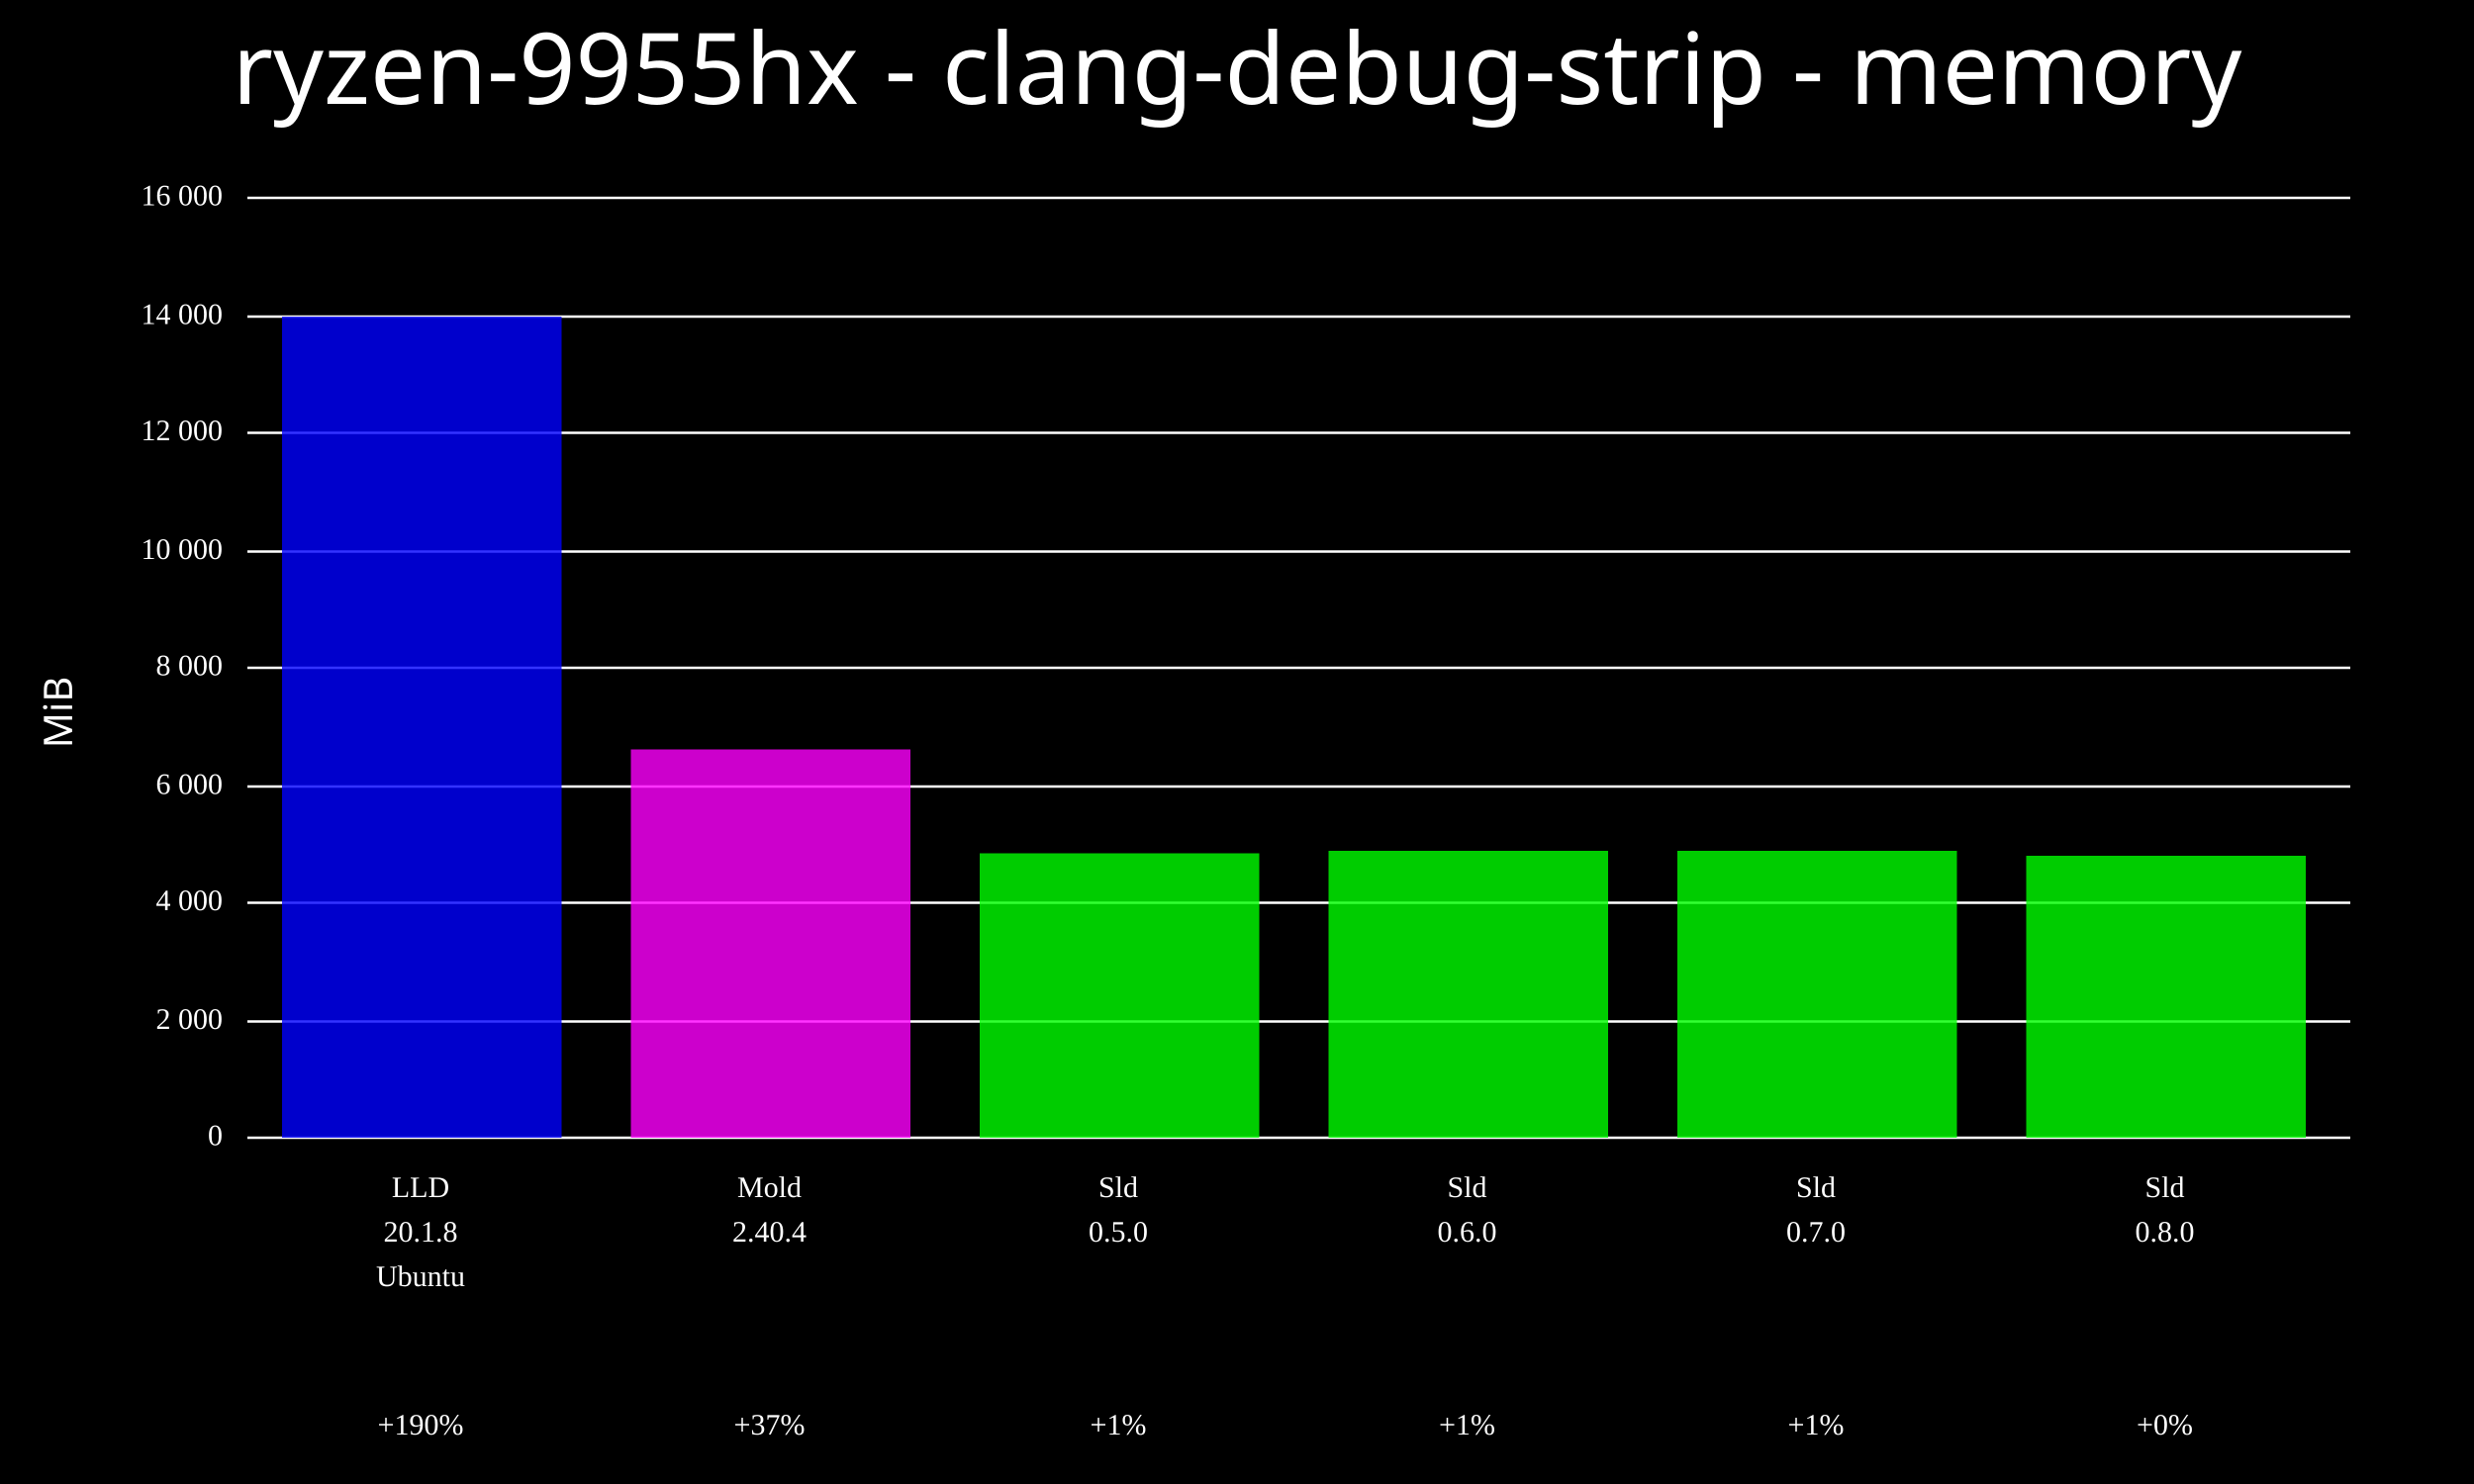
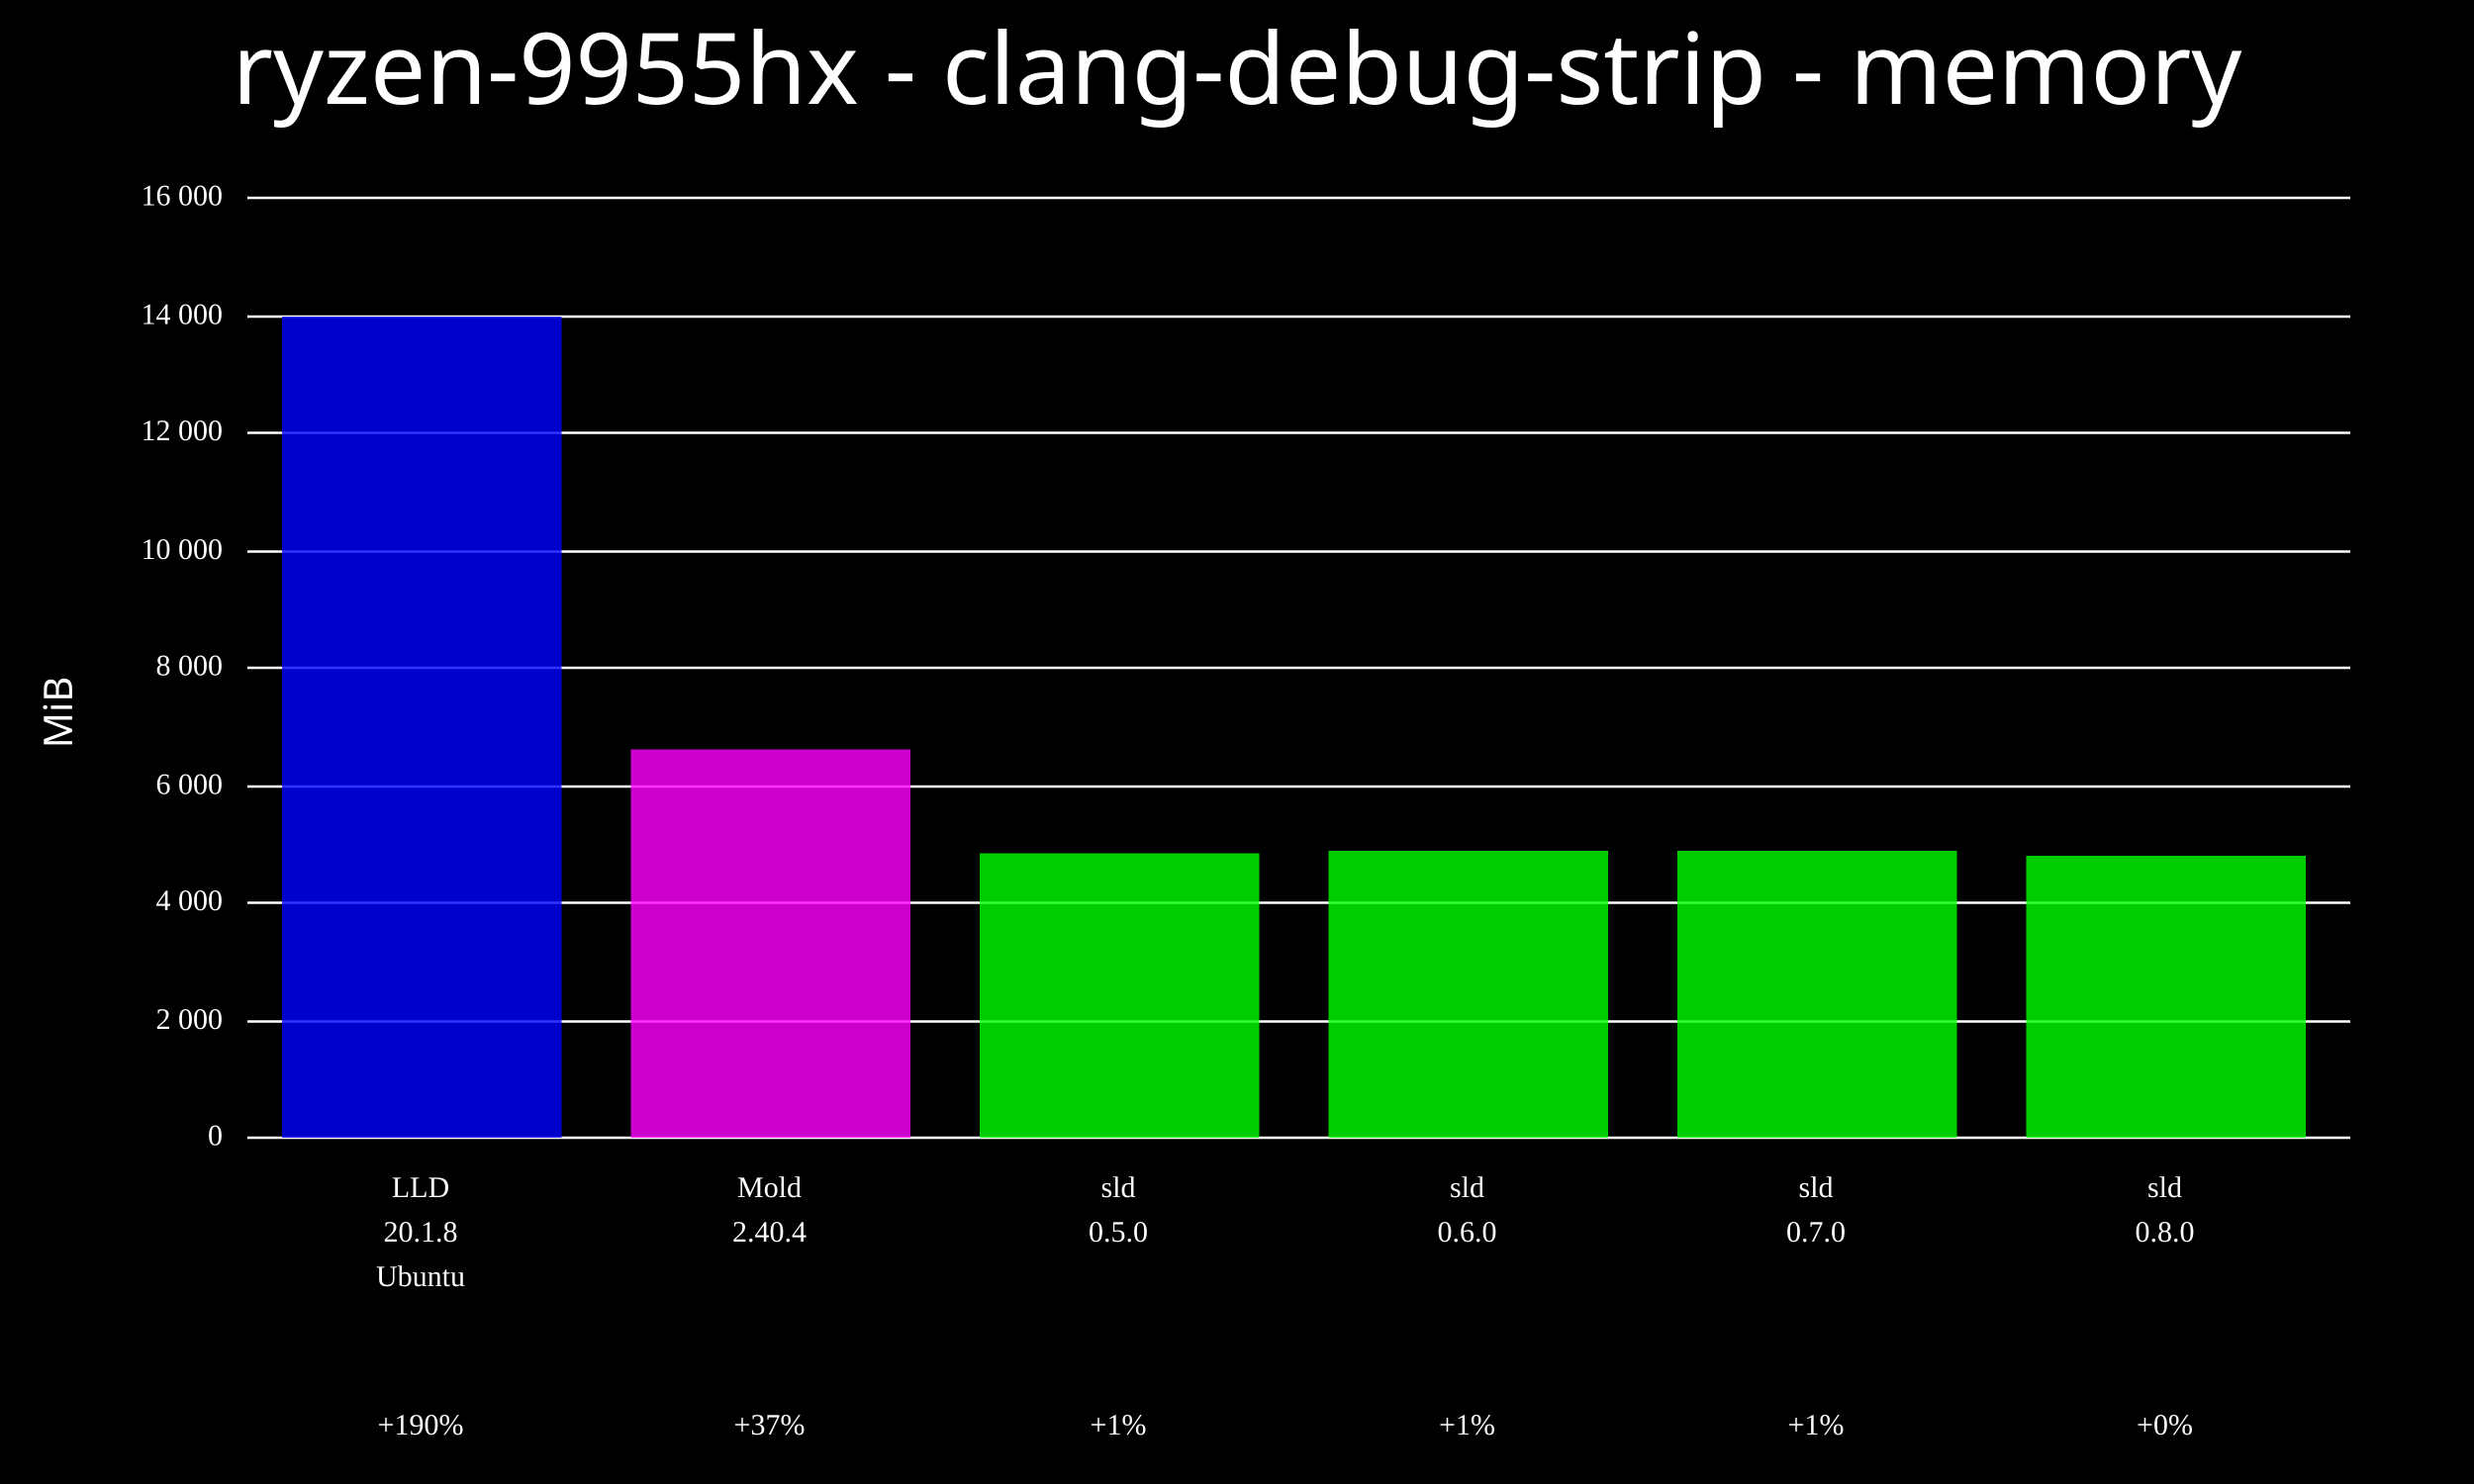
<svg xmlns="http://www.w3.org/2000/svg" width="1000" height="600" viewBox="0 0 1000 600">
  <rect x="0" y="0" width="1000" height="600" fill="#000000" />
  <text x="500" y="10" dy="0.8em" text-anchor="middle" font-family="sans-serif" font-size="40" fill="#FFFFFF">
ryzen-9955hx - clang-debug-strip - memory</text>
  <text x="5" y="300" dy="0.76em" text-anchor="middle" font-family="sans-serif" font-size="16" fill="#FFFFFF" transform="rotate(270, 5, 288)">MiB</text>
  <line x1="100" y1="460" x2="950" y2="460" stroke="#FFFFFF" />
  <text x="90" y="460" dy="0.5ex" text-anchor="end" fill="#FFFFFF">0</text>
  <line x1="100" y1="413" x2="950" y2="413" stroke="#FFFFFF" />
  <text x="90" y="413" dy="0.5ex" text-anchor="end" fill="#FFFFFF">2 000</text>
  <line x1="100" y1="365" x2="950" y2="365" stroke="#FFFFFF" />
  <text x="90" y="365" dy="0.5ex" text-anchor="end" fill="#FFFFFF">4 000</text>
  <line x1="100" y1="318" x2="950" y2="318" stroke="#FFFFFF" />
  <text x="90" y="318" dy="0.5ex" text-anchor="end" fill="#FFFFFF">6 000</text>
  <line x1="100" y1="270" x2="950" y2="270" stroke="#FFFFFF" />
  <text x="90" y="270" dy="0.5ex" text-anchor="end" fill="#FFFFFF">8 000</text>
  <line x1="100" y1="223" x2="950" y2="223" stroke="#FFFFFF" />
  <text x="90" y="223" dy="0.5ex" text-anchor="end" fill="#FFFFFF">10 000</text>
  <line x1="100" y1="175" x2="950" y2="175" stroke="#FFFFFF" />
  <text x="90" y="175" dy="0.5ex" text-anchor="end" fill="#FFFFFF">12 000</text>
  <line x1="100" y1="128" x2="950" y2="128" stroke="#FFFFFF" />
  <text x="90" y="128" dy="0.5ex" text-anchor="end" fill="#FFFFFF">14 000</text>
  <line x1="100" y1="80" x2="950" y2="80" stroke="#FFFFFF" />
  <text x="90" y="80" dy="0.5ex" text-anchor="end" fill="#FFFFFF">16 000</text>
  <rect fill="#0000FF" opacity="0.8" x="114" y="128" width="113" height="332" />
  <line stroke="#FFFFFF" x1="170" y1="128" x2="170" y2="128" />
  <text x="170" y="484" fill="#FFFFFF" text-anchor="middle">LLD</text>
  <text x="170" y="502" fill="#FFFFFF" text-anchor="middle">20.1.8</text>
  <text x="170" y="520" fill="#FFFFFF" text-anchor="middle">Ubuntu</text>
  <text x="170" y="580" fill="#FFFFFF" text-anchor="middle">+190%</text>
  <rect fill="#FF00FF" opacity="0.8" x="255" y="303" width="113" height="157" />
  <line stroke="#FFFFFF" x1="311" y1="303" x2="311" y2="303" />
  <text x="311" y="484" fill="#FFFFFF" text-anchor="middle">Mold</text>
  <text x="311" y="502" fill="#FFFFFF" text-anchor="middle">2.40.4</text>
  <text x="311" y="580" fill="#FFFFFF" text-anchor="middle">+37%</text>
  <rect fill="#00FF00" opacity="0.8" x="396" y="345" width="113" height="115" />
  <line stroke="#FFFFFF" x1="452" y1="345" x2="452" y2="345" />
-   <text x="452" y="484" fill="#FFFFFF" text-anchor="middle">Sld</text>
+   <text x="452" y="484" fill="#FFFFFF" text-anchor="middle">sld</text>
  <text x="452" y="502" fill="#FFFFFF" text-anchor="middle">0.5.0</text>
  <text x="452" y="580" fill="#FFFFFF" text-anchor="middle">+1%</text>
  <rect fill="#00FF00" opacity="0.8" x="537" y="344" width="113" height="116" />
  <line stroke="#FFFFFF" x1="593" y1="344" x2="593" y2="344" />
-   <text x="593" y="484" fill="#FFFFFF" text-anchor="middle">Sld</text>
+   <text x="593" y="484" fill="#FFFFFF" text-anchor="middle">sld</text>
  <text x="593" y="502" fill="#FFFFFF" text-anchor="middle">0.6.0</text>
  <text x="593" y="580" fill="#FFFFFF" text-anchor="middle">+1%</text>
  <rect fill="#00FF00" opacity="0.8" x="678" y="344" width="113" height="116" />
  <line stroke="#FFFFFF" x1="734" y1="344" x2="734" y2="344" />
-   <text x="734" y="484" fill="#FFFFFF" text-anchor="middle">Sld</text>
+   <text x="734" y="484" fill="#FFFFFF" text-anchor="middle">sld</text>
  <text x="734" y="502" fill="#FFFFFF" text-anchor="middle">0.7.0</text>
  <text x="734" y="580" fill="#FFFFFF" text-anchor="middle">+1%</text>
  <rect fill="#00FF00" opacity="0.8" x="819" y="346" width="113" height="114" />
  <line stroke="#FFFFFF" x1="875" y1="346" x2="875" y2="346" />
-   <text x="875" y="484" fill="#FFFFFF" text-anchor="middle">Sld</text>
+   <text x="875" y="484" fill="#FFFFFF" text-anchor="middle">sld</text>
  <text x="875" y="502" fill="#FFFFFF" text-anchor="middle">0.8.0</text>
  <text x="875" y="580" fill="#FFFFFF" text-anchor="middle">+0%</text>
</svg>
